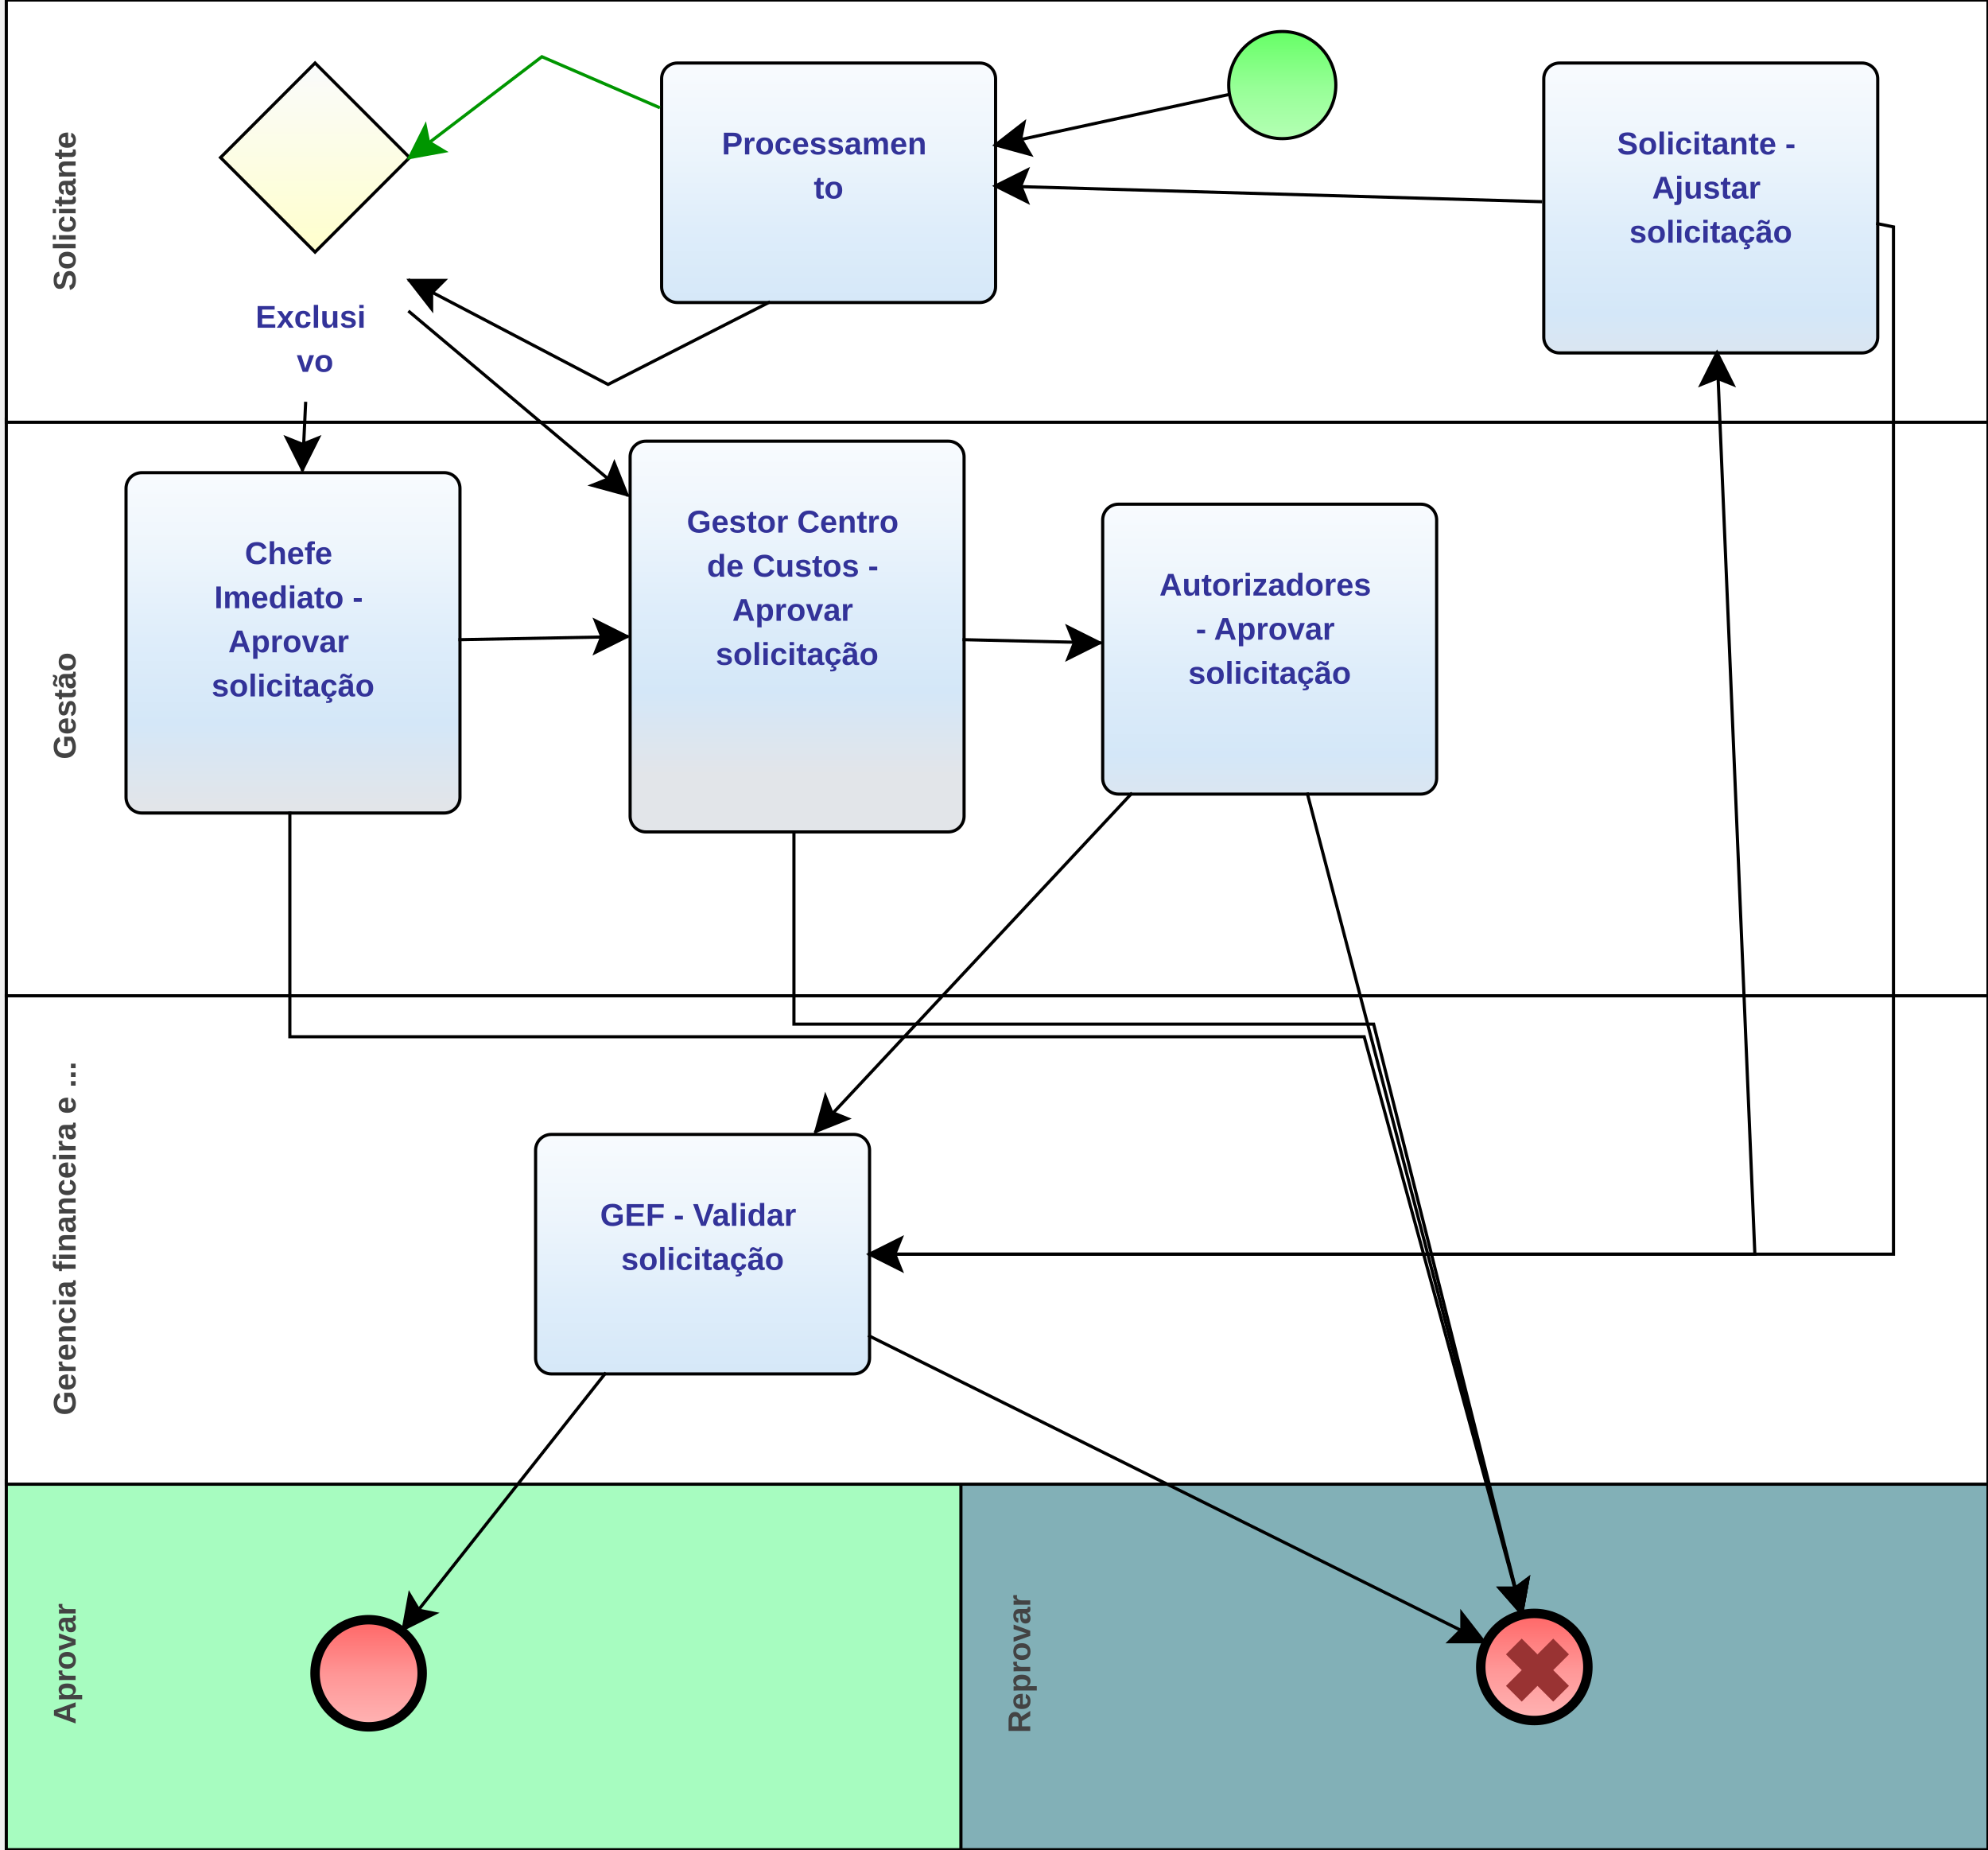
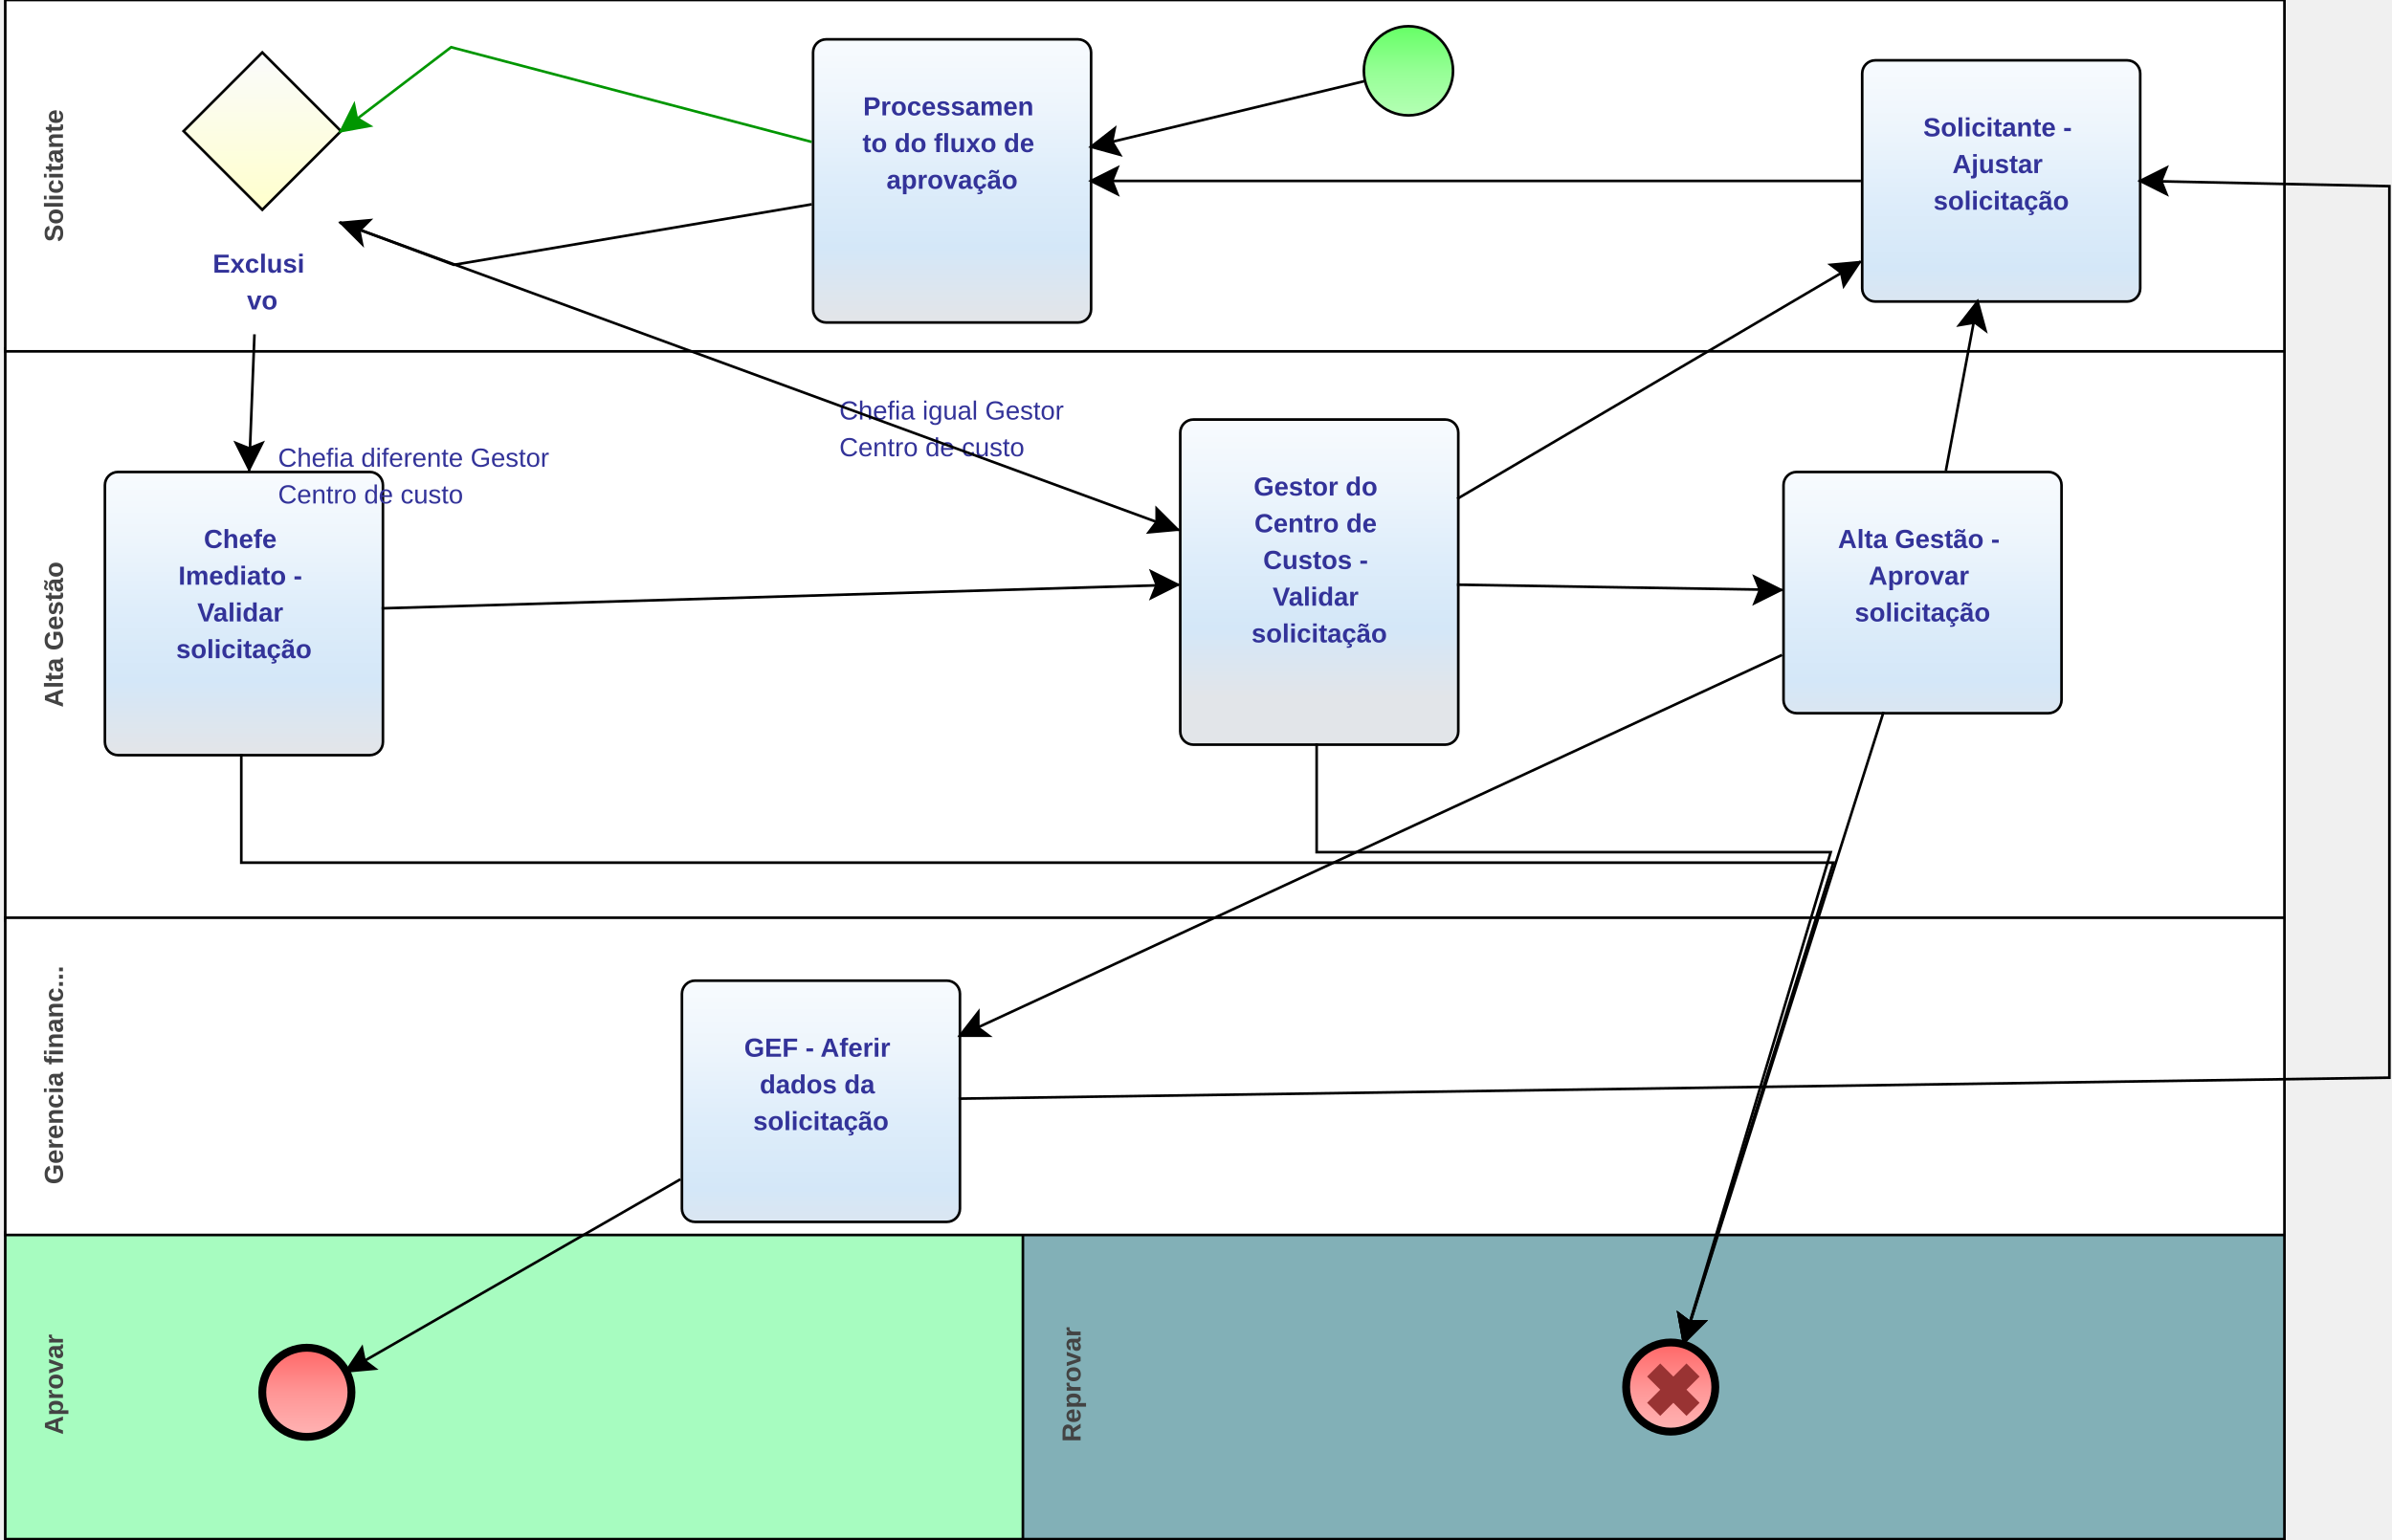
- <svg xmlns="http://www.w3.org/2000/svg" xmlns:xlink="http://www.w3.org/1999/xlink" style="stroke-dasharray:none; shape-rendering:auto; font-family:'Arial'; text-rendering:auto; fill-opacity:1; color-interpolation:auto; color-rendering:auto; font-size:12; fill:black; stroke:black; image-rendering:auto; stroke-miterlimit:10; stroke-linecap:square; stroke-linejoin:miter; font-style:normal; stroke-width:1; stroke-dashoffset:0; font-weight:normal; stroke-opacity:1;" contentScriptType="text/ecmascript" preserveAspectRatio="xMidYMid meet" zoomAndPan="magnify" version="1.0" contentStyleType="text/css" xml:xlink="http://www.w3.org/1999/xlink" width="631" height="587">
-   <rect x="2" y="133" width="629" height="183" ry="0" rx="0" style="stroke:#000000; fill:#FFFFFF" />
+ <svg xmlns="http://www.w3.org/2000/svg" xmlns:xlink="http://www.w3.org/1999/xlink" style="stroke-dasharray:none; shape-rendering:auto; font-family:'Arial'; text-rendering:auto; fill-opacity:1; color-interpolation:auto; color-rendering:auto; font-size:12; fill:black; stroke:black; image-rendering:auto; stroke-miterlimit:10; stroke-linecap:square; stroke-linejoin:miter; font-style:normal; stroke-width:1; stroke-dashoffset:0; font-weight:normal; stroke-opacity:1;" contentScriptType="text/ecmascript" preserveAspectRatio="xMidYMid meet" zoomAndPan="magnify" version="1.0" contentStyleType="text/css" xml:xlink="http://www.w3.org/1999/xlink" width="912" height="587">
+   <rect x="2" y="133" width="869" height="218" ry="0" rx="0" style="stroke:#000000; fill:#FFFFFF" />
  <g componentSequence="1">
-     <text x="-224" y="10" transform="rotate(270)" text-anchor="middle" style="font-weight:bold;font-size:10px;stroke:none; fill:#434343">
-       <tspan dy="14" x="-224">Gestão</tspan>
-     </text>
-   </g>
-   <rect x="2" y="470" width="304" height="117" ry="0" rx="0" style="stroke:#000000; fill:#A7FCC0" />
+     <text x="-242" y="10" transform="rotate(270)" text-anchor="middle" style="font-weight:bold;font-size:10px;stroke:none; fill:#434343">
+       <tspan dy="14" x="-242">Alta Gestão</tspan>
+     </text>
+   </g>
+   <rect x="2" y="470" width="389" height="117" ry="0" rx="0" style="stroke:#000000; fill:#A7FCC0" />
  <g componentSequence="3">
    <text x="-528" y="10" transform="rotate(270)" text-anchor="middle" style="font-weight:bold;font-size:10px;stroke:none; fill:#434343">
      <tspan dy="14" x="-528">Aprovar</tspan>
    </text>
  </g>
-   <rect x="305" y="470" width="326" height="117" ry="0" rx="0" style="stroke:#000000; fill:#82B0B7" />
+   <rect x="390" y="470" width="481" height="117" ry="0" rx="0" style="stroke:#000000; fill:#82B0B7" />
  <g componentSequence="5">
-     <text x="-528" y="313" transform="rotate(270)" text-anchor="middle" style="font-weight:bold;font-size:10px;stroke:none; fill:#434343">
+     <text x="-528" y="398" transform="rotate(270)" text-anchor="middle" style="font-weight:bold;font-size:10px;stroke:none; fill:#434343">
      <tspan dy="14" x="-528">Reprovar</tspan>
    </text>
  </g>
-   <rect x="2" y="316" width="629" height="155" ry="0" rx="0" style="stroke:#000000; fill:#FFFFFF" />
+   <rect x="2" y="350" width="869" height="121" ry="0" rx="0" style="stroke:#000000; fill:#FFFFFF" />
  <g componentSequence="2">
-     <text x="-393" y="10" transform="rotate(270)" text-anchor="middle" style="font-weight:bold;font-size:10px;stroke:none; fill:#434343">
-       <tspan dy="14" x="-393">Gerencia financeira e ...</tspan>
-     </text>
-   </g>
-   <rect x="2" y="0" width="629" height="134" ry="0" rx="0" style="stroke:#000000; fill:#FFFFFF" />
+     <text x="-410" y="10" transform="rotate(270)" text-anchor="middle" style="font-weight:bold;font-size:10px;stroke:none; fill:#434343">
+       <tspan dy="14" x="-410">Gerencia financ...</tspan>
+     </text>
+   </g>
+   <rect x="2" y="0" width="869" height="134" ry="0" rx="0" style="stroke:#000000; fill:#FFFFFF" />
  <g componentSequence="4">
    <text x="-67" y="10" transform="rotate(270)" text-anchor="middle" style="font-weight:bold;font-size:10px;stroke:none; fill:#434343">
      <tspan dy="14" x="-67">Solicitante</tspan>
    </text>
  </g>
  <g sequence="2">
-     <ellipse cx="407" cy="27" rx="17" ry="17" stroke-width="1" style="fill:url(#linearGradient66FF6696FF96B6FFB6_391350064);" stroke="336633" />
+     <ellipse cx="537" cy="27" rx="17" ry="17" stroke-width="1" style="fill:url(#linearGradient66FF6696FF96B6FFB6_705351019);" stroke="336633" />
  </g>
  <g sequence="8">
-     <ellipse cx="117" cy="531" rx="17" ry="17" stroke-width="3" style="fill:url(#linearGradientFF6666FF9696FFB6B6_429161386);" stroke="993333" />
+     <ellipse cx="117" cy="531" rx="17" ry="17" stroke-width="3" style="fill:url(#linearGradientFF6666FF9696FFB6B6_617424474);" stroke="993333" />
  </g>
  <g sequence="116">
-     <rect x="40" y="150" width="106" height="108" ry="5" rx="5" style="fill:url(#linearGradientF8FBFEEDF5FCDEEDFAD4E7F8E2E5E9_497806400);" stroke="191970" />
+     <rect x="40" y="180" width="106" height="108" ry="5" rx="5" style="fill:url(#linearGradientF8FBFEEDF5FCDEEDFAD4E7F8E2E5E9_552773147);" stroke="191970" />
  </g>
  <g componentSequence="116">
-     <text x="93" y="165" text-anchor="middle" style="font-weight:bold;font-size:10px;stroke:none; fill:#333399">
+     <text x="93" y="195" text-anchor="middle" style="font-weight:bold;font-size:10px;stroke:none; fill:#333399">
      <tspan dy="14" x="93">Chefe</tspan>
      <tspan dy="14" x="93">Imediato -</tspan>
-       <tspan dy="14" x="93">Aprovar</tspan>
+       <tspan dy="14" x="93">Validar</tspan>
      <tspan dy="14" x="93">solicitação</tspan>
    </text>
  </g>
  <g sequence="134">
-     <ellipse cx="487" cy="529" rx="17" ry="17" stroke-width="3" style="fill:url(#linearGradientFF6666FF9696FFB6B6_1487499665);" stroke="993333" />
+     <ellipse cx="637" cy="529" rx="17" ry="17" stroke-width="3" style="fill:url(#linearGradientFF6666FF9696FFB6B6_1710238817);" stroke="993333" />
  </g>
  <g sequence="134">
-     <polygon points=" 478 525 483 520 488 525 493 520 498 525 493 530 498 535 493 540 488 535 483 540 478 535 483 530" style="stroke:none; fill:#993333" />
+     <polygon points=" 628 525 633 520 638 525 643 520 648 525 643 530 648 535 643 540 638 535 633 540 628 535 633 530" style="stroke:none; fill:#993333" />
  </g>
  <g sequence="145">
-     <rect x="200" y="140" width="106" height="124" ry="5" rx="5" style="fill:url(#linearGradientF8FBFEEDF5FCDEEDFAD4E7F8E2E5E9_1397229491);" stroke="191970" />
+     <rect x="450" y="160" width="106" height="124" ry="5" rx="5" style="fill:url(#linearGradientF8FBFEEDF5FCDEEDFAD4E7F8E2E5E9_426628129);" stroke="191970" />
  </g>
  <g componentSequence="145">
-     <text x="253" y="155" text-anchor="middle" style="font-weight:bold;font-size:10px;stroke:none; fill:#333399">
-       <tspan dy="14" x="253">Gestor Centro</tspan>
-       <tspan dy="14" x="253">de Custos -</tspan>
-       <tspan dy="14" x="253">Aprovar</tspan>
-       <tspan dy="14" x="253">solicitação</tspan>
+     <text x="503" y="175" text-anchor="middle" style="font-weight:bold;font-size:10px;stroke:none; fill:#333399">
+       <tspan dy="14" x="503">Gestor do</tspan>
+       <tspan dy="14" x="503">Centro de</tspan>
+       <tspan dy="14" x="503">Custos -</tspan>
+       <tspan dy="14" x="503">Validar</tspan>
+       <tspan dy="14" x="503">solicitação</tspan>
    </text>
  </g>
  <g sequence="161">
-     <rect x="170" y="360" width="106" height="76" ry="5" rx="5" style="fill:url(#linearGradientF8FBFEEDF5FCDEEDFAD4E7F8E2E5E9_1765502811);" stroke="191970" />
+     <rect x="260" y="374" width="106" height="92" ry="5" rx="5" style="fill:url(#linearGradientF8FBFEEDF5FCDEEDFAD4E7F8E2E5E9_1423953568);" stroke="191970" />
  </g>
  <g componentSequence="161">
-     <text x="223" y="375" text-anchor="middle" style="font-weight:bold;font-size:10px;stroke:none; fill:#333399">
-       <tspan dy="14" x="223">GEF - Validar</tspan>
-       <tspan dy="14" x="223">solicitação</tspan>
+     <text x="313" y="389" text-anchor="middle" style="font-weight:bold;font-size:10px;stroke:none; fill:#333399">
+       <tspan dy="14" x="313">GEF - Aferir</tspan>
+       <tspan dy="14" x="313">dados da</tspan>
+       <tspan dy="14" x="313">solicitação</tspan>
    </text>
  </g>
  <g sequence="168">
-     <polygon points=" 70 50 100 20 130 50 100 80 70 50" style="fill:url(#linearGradientFAFBFCFFFFCC_724584400);" stroke="000000" />
+     <polygon points=" 70 50 100 20 130 50 100 80 70 50" style="fill:url(#linearGradientFAFBFCFFFFCC_1638426718);" stroke="000000" />
  </g>
  <g componentSequence="168">
    <text x="100" y="90" text-anchor="middle" style="font-weight:bold;font-size:10px;stroke:none; fill:#333399">
      <tspan dy="14" x="100">Exclusi</tspan>
      <tspan dy="14" x="100">vo</tspan>
    </text>
  </g>
  <g sequence="172">
-     <rect x="210" y="20" width="106" height="76" ry="5" rx="5" style="fill:url(#linearGradientF8FBFEEDF5FCDEEDFAD4E7F8E2E5E9_948342494);" stroke="191970" />
+     <rect x="310" y="15" width="106" height="108" ry="5" rx="5" style="fill:url(#linearGradientF8FBFEEDF5FCDEEDFAD4E7F8E2E5E9_98554670);" stroke="191970" />
  </g>
  <g componentSequence="172">
-     <text x="263" y="35" text-anchor="middle" style="font-weight:bold;font-size:10px;stroke:none; fill:#333399">
-       <tspan dy="14" x="263">Processamen</tspan>
-       <tspan dy="14" x="263">to</tspan>
+     <text x="363" y="30" text-anchor="middle" style="font-weight:bold;font-size:10px;stroke:none; fill:#333399">
+       <tspan dy="14" x="363">Processamen</tspan>
+       <tspan dy="14" x="363">to do fluxo de</tspan>
+       <tspan dy="14" x="363">aprovação</tspan>
    </text>
  </g>
  <g sequence="174">
-     <rect x="350" y="160" width="106" height="92" ry="5" rx="5" style="fill:url(#linearGradientF8FBFEEDF5FCDEEDFAD4E7F8E2E5E9_736125922);" stroke="191970" />
+     <rect x="680" y="180" width="106" height="92" ry="5" rx="5" style="fill:url(#linearGradientF8FBFEEDF5FCDEEDFAD4E7F8E2E5E9_1927598952);" stroke="191970" />
  </g>
  <g componentSequence="174">
-     <text x="403" y="175" text-anchor="middle" style="font-weight:bold;font-size:10px;stroke:none; fill:#333399">
-       <tspan dy="14" x="403">Autorizadores</tspan>
-       <tspan dy="14" x="403">- Aprovar</tspan>
-       <tspan dy="14" x="403">solicitação</tspan>
+     <text x="733" y="195" text-anchor="middle" style="font-weight:bold;font-size:10px;stroke:none; fill:#333399">
+       <tspan dy="14" x="733">Alta Gestão -</tspan>
+       <tspan dy="14" x="733">Aprovar</tspan>
+       <tspan dy="14" x="733">solicitação</tspan>
    </text>
  </g>
  <g sequence="180">
-     <rect x="490" y="20" width="106" height="92" ry="5" rx="5" style="fill:url(#linearGradientF8FBFEEDF5FCDEEDFAD4E7F8E2E5E9_420712562);" stroke="191970" />
+     <rect x="710" y="23" width="106" height="92" ry="5" rx="5" style="fill:url(#linearGradientF8FBFEEDF5FCDEEDFAD4E7F8E2E5E9_1482996058);" stroke="191970" />
  </g>
  <g componentSequence="180">
-     <text x="543" y="35" text-anchor="middle" style="font-weight:bold;font-size:10px;stroke:none; fill:#333399">
-       <tspan dy="14" x="543">Solicitante -</tspan>
-       <tspan dy="14" x="543">Ajustar</tspan>
-       <tspan dy="14" x="543">solicitação</tspan>
+     <text x="763" y="38" text-anchor="middle" style="font-weight:bold;font-size:10px;stroke:none; fill:#333399">
+       <tspan dy="14" x="763">Solicitante -</tspan>
+       <tspan dy="14" x="763">Ajustar</tspan>
+       <tspan dy="14" x="763">solicitação</tspan>
    </text>
  </g>
  <g componentSequence="146">
-     <text x="183" y="203" style="font-size:10px;font-weight:none;stroke:none; fill:#333399" text-anchor="left" />
+     <text x="308" y="228" style="font-size:10px;font-weight:none;stroke:none; fill:#333399" text-anchor="left" />
  </g>
  <g componentSequence="163">
-     <text x="172" y="475" style="font-size:10px;font-weight:none;stroke:none; fill:#333399" text-anchor="left" />
-   </g>
-   <g componentSequence="164">
-     <text x="383" y="472" style="font-size:10px;font-weight:none;stroke:none; fill:#333399" text-anchor="left" />
+     <text x="207" y="486" style="font-size:10px;font-weight:none;stroke:none; fill:#333399" text-anchor="left" />
  </g>
  <g componentSequence="166">
-     <text x="363" y="39" style="font-size:10px;font-weight:none;stroke:none; fill:#333399" text-anchor="left" />
+     <text x="478" y="44" style="font-size:10px;font-weight:none;stroke:none; fill:#333399" text-anchor="left" />
  </g>
  <g componentSequence="169">
-     <text x="197" y="119" style="font-size:10px;font-weight:none;stroke:none; fill:#333399" text-anchor="left" />
+     <text x="228" y="93" style="font-size:10px;font-weight:none;stroke:none; fill:#333399" text-anchor="left" />
  </g>
  <g componentSequence="170">
-     <text x="175" y="128" style="font-size:10px;font-weight:none;stroke:none; fill:#333399" text-anchor="left" />
+     <text x="320" y="146" style="font-size:10px;font-weight:none;stroke:none; fill:#333399" text-anchor="left">
+       <tspan dy="14" x="320">Chefia igual Gestor</tspan>
+       <tspan dy="14" x="320">Centro de custo</tspan>
+     </text>
  </g>
  <g componentSequence="171">
-     <text x="107" y="139" style="font-size:10px;font-weight:none;stroke:none; fill:#333399" text-anchor="left" />
+     <text x="106" y="164" style="font-size:10px;font-weight:none;stroke:none; fill:#333399" text-anchor="left">
+       <tspan dy="14" x="106">Chefia diferente Gestor</tspan>
+       <tspan dy="14" x="106">Centro de custo</tspan>
+     </text>
  </g>
  <g componentSequence="173">
-     <text x="177" y="22" style="font-size:10px;font-weight:none;stroke:none; fill:#333399" text-anchor="left" />
+     <text x="225" y="29" style="font-size:10px;font-weight:none;stroke:none; fill:#333399" text-anchor="left" />
  </g>
  <g componentSequence="175">
-     <text x="338" y="204" style="font-size:10px;font-weight:none;stroke:none; fill:#333399" text-anchor="left" />
+     <text x="628" y="224" style="font-size:10px;font-weight:none;stroke:none; fill:#333399" text-anchor="left" />
  </g>
  <g componentSequence="176">
-     <text x="319" y="306" style="font-size:10px;font-weight:none;stroke:none; fill:#333399" text-anchor="left" />
+     <text x="533" y="323" style="font-size:10px;font-weight:none;stroke:none; fill:#333399" text-anchor="left" />
  </g>
  <g componentSequence="177">
-     <text x="331" y="329" style="font-size:10px;font-weight:none;stroke:none; fill:#333399" text-anchor="left" />
+     <text x="480" y="329" style="font-size:10px;font-weight:none;stroke:none; fill:#333399" text-anchor="left" />
  </g>
  <g componentSequence="178">
-     <text x="419" y="325" style="font-size:10px;font-weight:none;stroke:none; fill:#333399" text-anchor="left" />
+     <text x="687" y="325" style="font-size:10px;font-weight:none;stroke:none; fill:#333399" text-anchor="left" />
  </g>
  <g componentSequence="179">
-     <text x="459" y="382" style="font-size:10px;font-weight:none;stroke:none; fill:#333399" text-anchor="left" />
+     <text x="691" y="392" style="font-size:10px;font-weight:none;stroke:none; fill:#333399" text-anchor="left" />
  </g>
  <g componentSequence="181">
-     <text x="567" y="395" style="font-size:10px;font-weight:none;stroke:none; fill:#333399" text-anchor="left" />
-   </g>
-   <g componentSequence="183">
-     <text x="611" y="395" style="font-size:10px;font-weight:none;stroke:none; fill:#333399" text-anchor="left" />
+     <text x="866" y="412" style="font-size:10px;font-weight:none;stroke:none; fill:#333399" text-anchor="left" />
  </g>
  <g componentSequence="184">
-     <text x="413" y="62" style="font-size:10px;font-weight:none;stroke:none; fill:#333399" text-anchor="left" />
-   </g>
-   <path style="fill:none; stroke:#000000;stroke-width:1" d="M390.0 30.0 L316.0 46.0" />
-   <polygon style="fill:#000000; stroke:#000000;" points=" 327 49 316 46 325 39 324 44" />
-   <path style="fill:none; stroke:#000000;stroke-width:1" d="M192.0 436.0 L128.0 517.0" />
-   <polygon style="fill:#000000; stroke:#000000;" points=" 138 512 128 517 130 506 133 511" />
-   <path style="fill:none; stroke:#000000;stroke-width:1" d="M146.0 203.0 L199.0 202.0" />
-   <polygon style="fill:#000000; stroke:#000000;" points=" 189 197 199 202 189 207 191 202" />
-   <path style="fill:none; stroke:#000000;stroke-width:1" d="M92.0 258.0 L92.0 329.0 L433.0 329.0 L483.0 512.0" />
-   <polygon style="fill:#000000; stroke:#000000;" points=" 485 501 483 512 476 504 481 504" />
-   <path style="fill:none; stroke:#000000;stroke-width:1" d="M97.0 128.0 L96.0 149.0" />
-   <polygon style="fill:#000000; stroke:#000000;" points=" 101 139 96 149 91 139 96 141" />
-   <path style="fill:none; stroke:#000000;stroke-width:1" d="M276.0 424.0 L471.0 521.0" />
-   <polygon style="fill:#000000; stroke:#000000;" points=" 464 512 471 521 460 521 464 517" />
-   <path style="fill:none; stroke:#000000;stroke-width:1" d="M252.0 264.0 L252.0 325.0 L436.0 325.0 L483.0 512.0" />
-   <polygon style="fill:#000000; stroke:#000000;" points=" 485 501 483 512 476 504 481 504" />
-   <path style="fill:none; stroke:#000000;stroke-width:1" d="M415.0 252.0 L483.0 512.0" />
-   <polygon style="fill:#000000; stroke:#000000;" points=" 485 501 483 512 476 504 481 504" />
-   <path style="fill:none; stroke:#000000;stroke-width:1" d="M306.0 203.0 L349.0 204.0" />
-   <polygon style="fill:#000000; stroke:#000000;" points=" 339 199 349 204 339 209 341 204" />
-   <path style="fill:none; stroke:#000000;stroke-width:1" d="M130.0 99.0 L199.0 157.0" />
-   <polygon style="fill:#000000; stroke:#000000;" points=" 195 147 199 157 188 154 193 152" />
-   <path style="fill:none; stroke:#000000;stroke-width:1" d="M276.0 398.0 L557.0 398.0 L545.0 112.0" />
-   <polygon style="fill:#000000; stroke:#000000;" points=" 540 122 545 112 550 122 545 120" />
-   <path style="fill:none; stroke:#000000;stroke-width:1" d="M359.0 252.0 L259.0 359.0" />
-   <polygon style="fill:#000000; stroke:#000000;" points=" 269 355 259 359 262 348 264 353" />
-   <path style="fill:none; stroke:#000000;stroke-width:1" d="M596.0 71.0 L601.0 72.0 L601.0 398.0 L276.0 398.0" />
-   <polygon style="fill:#000000; stroke:#000000;" points=" 286 403 276 398 286 393 284 398" />
-   <path style="fill:none; stroke:#000000;stroke-width:1" d="M244.0 96.0 L244.0 96.0 L193.0 122.0 L130.0 89.0" />
-   <polygon style="fill:#000000; stroke:#000000;" points=" 137 98 130 89 141 89 137 93" />
-   <path style="fill:none; stroke:#009600;stroke-width:1" d="M209.0 34.0 L172.0 18.0 L130.0 50.0" />
+     <text x="573" y="69" style="font-size:10px;font-weight:none;stroke:none; fill:#333399" text-anchor="left" />
+   </g>
+   <g componentSequence="185">
+     <text x="643" y="145" style="font-size:10px;font-weight:none;stroke:none; fill:#333399" text-anchor="left" />
+   </g>
+   <g componentSequence="186">
+     <text x="758" y="147" style="font-size:10px;font-weight:none;stroke:none; fill:#333399" text-anchor="left" />
+   </g>
+   <path style="fill:none; stroke:#000000;stroke-width:1" d="M520.0 31.0 L416.0 56.0" />
+   <polygon style="fill:#000000; stroke:#000000;" points=" 427 59 416 56 425 49 424 54" />
+   <path style="fill:none; stroke:#000000;stroke-width:1" d="M259.0 450.0 L132.0 523.0" />
+   <polygon style="fill:#000000; stroke:#000000;" points=" 143 522 132 523 138 514 139 519" />
+   <path style="fill:none; stroke:#000000;stroke-width:1" d="M146.0 232.0 L449.0 223.0" />
+   <polygon style="fill:#000000; stroke:#000000;" points=" 439 218 449 223 439 228 441 223" />
+   <path style="fill:none; stroke:#000000;stroke-width:1" d="M92.0 288.0 L92.0 329.0 L699.0 329.0 L642.0 512.0" />
+   <polygon style="fill:#000000; stroke:#000000;" points=" 650 504 642 512 640 501 644 504" />
+   <path style="fill:none; stroke:#000000;stroke-width:1" d="M97.0 128.0 L95.0 179.0" />
+   <polygon style="fill:#000000; stroke:#000000;" points=" 100 169 95 179 90 169 95 171" />
+   <path style="fill:none; stroke:#000000;stroke-width:1" d="M502.0 284.0 L502.0 325.0 L698.0 325.0 L642.0 512.0" />
+   <polygon style="fill:#000000; stroke:#000000;" points=" 650 504 642 512 640 501 644 504" />
+   <path style="fill:none; stroke:#000000;stroke-width:1" d="M718.0 272.0 L642.0 512.0" />
+   <polygon style="fill:#000000; stroke:#000000;" points=" 650 504 642 512 640 501 644 504" />
+   <path style="fill:none; stroke:#000000;stroke-width:1" d="M556.0 223.0 L679.0 225.0" />
+   <polygon style="fill:#000000; stroke:#000000;" points=" 669 220 679 225 669 230 671 225" />
+   <path style="fill:none; stroke:#000000;stroke-width:1" d="M556.0 190.0 L709.0 100.0" />
+   <polygon style="fill:#000000; stroke:#000000;" points=" 698 101 709 100 703 109 702 104" />
+   <path style="fill:none; stroke:#000000;stroke-width:1" d="M130.0 85.0 L449.0 202.0" />
+   <polygon style="fill:#000000; stroke:#000000;" points=" 441 194 449 202 438 203 441 199" />
+   <path style="fill:none; stroke:#000000;stroke-width:1" d="M366.0 419.0 L911.0 411.0 L911.0 71.0 L816.0 69.0" />
+   <polygon style="fill:#000000; stroke:#000000;" points=" 826 74 816 69 826 64 824 69" />
+   <path style="fill:none; stroke:#000000;stroke-width:1" d="M679.0 250.0 L366.0 395.0" />
+   <polygon style="fill:#000000; stroke:#000000;" points=" 377 395 366 395 373 386 373 392" />
+   <path style="fill:none; stroke:#000000;stroke-width:1" d="M309.0 78.0 L173.0 101.0 L130.0 85.0" />
+   <polygon style="fill:#000000; stroke:#000000;" points=" 138 93 130 85 141 84 137 88" />
+   <path style="fill:none; stroke:#009600;stroke-width:1" d="M309.0 54.0 L172.0 18.0 L130.0 50.0" />
  <polygon style="fill:#009600; stroke:#009600;" points=" 141 48 130 50 135 40 136 45" />
-   <path style="fill:none; stroke:#000000;stroke-width:1" d="M489.0 64.0 L316.0 59.0" />
-   <polygon style="fill:#000000; stroke:#000000;" points=" 326 64 316 59 326 54 324 59" />
+   <path style="fill:none; stroke:#000000;stroke-width:1" d="M709.0 69.0 L416.0 69.0" />
+   <polygon style="fill:#000000; stroke:#000000;" points=" 426 74 416 69 426 64 424 69" />
+   <path style="fill:none; stroke:#000000;stroke-width:1" d="M742.0 179.0 L754.0 115.0" />
+   <polygon style="fill:#000000; stroke:#000000;" points=" 747 124 754 115 757 126 753 123" />
  <defs>
-     <linearGradient xlink:href="#linearGradient66FF6696FF96B6FFB6" id="linearGradient66FF6696FF96B6FFB6_391350064" x1="0" y1="10.0" x2="0" y2="45.0" gradientUnits="userSpaceOnUse" xlink:type="simple" xlink:actuate="onLoad" xlink:show="other" />
+     <linearGradient xlink:href="#linearGradient66FF6696FF96B6FFB6" id="linearGradient66FF6696FF96B6FFB6_705351019" x1="0" y1="10.0" x2="0" y2="45.0" gradientUnits="userSpaceOnUse" xlink:type="simple" xlink:actuate="onLoad" xlink:show="other" />
    <linearGradient id="linearGradient66FF6696FF96B6FFB6">
      <stop style="stop-color:#66FF66;stop-opacity:1;" offset="0.0" id="stop66FF66" />
      <stop style="stop-color:#96FF96;stop-opacity:1;" offset="0.5" id="stop96FF96" />
      <stop style="stop-color:#B6FFB6;stop-opacity:1;" offset="1.0" id="stopB6FFB6" />
    </linearGradient>
-     <linearGradient xlink:href="#linearGradientFF6666FF9696FFB6B6" id="linearGradientFF6666FF9696FFB6B6_429161386" x1="0" y1="514.0" x2="0" y2="549.0" gradientUnits="userSpaceOnUse" xlink:type="simple" xlink:actuate="onLoad" xlink:show="other" />
+     <linearGradient xlink:href="#linearGradientFF6666FF9696FFB6B6" id="linearGradientFF6666FF9696FFB6B6_617424474" x1="0" y1="514.0" x2="0" y2="549.0" gradientUnits="userSpaceOnUse" xlink:type="simple" xlink:actuate="onLoad" xlink:show="other" />
    <linearGradient id="linearGradientFF6666FF9696FFB6B6">
      <stop style="stop-color:#FF6666;stop-opacity:1;" offset="0.0" id="stopFF6666" />
      <stop style="stop-color:#FF9696;stop-opacity:1;" offset="0.5" id="stopFF9696" />
      <stop style="stop-color:#FFB6B6;stop-opacity:1;" offset="1.0" id="stopFFB6B6" />
    </linearGradient>
-     <linearGradient xlink:href="#linearGradientF8FBFEEDF5FCDEEDFAD4E7F8E2E5E9" id="linearGradientF8FBFEEDF5FCDEEDFAD4E7F8E2E5E9_497806400" x1="0" y1="150.0" x2="0" y2="256.0" gradientUnits="userSpaceOnUse" xlink:type="simple" xlink:actuate="onLoad" xlink:show="other" />
+     <linearGradient xlink:href="#linearGradientF8FBFEEDF5FCDEEDFAD4E7F8E2E5E9" id="linearGradientF8FBFEEDF5FCDEEDFAD4E7F8E2E5E9_552773147" x1="0" y1="180.0" x2="0" y2="286.0" gradientUnits="userSpaceOnUse" xlink:type="simple" xlink:actuate="onLoad" xlink:show="other" />
    <linearGradient id="linearGradientF8FBFEEDF5FCDEEDFAD4E7F8E2E5E9">
      <stop style="stop-color:#F8FBFE;stop-opacity:1;" offset="0.0" id="stopF8FBFE" />
      <stop style="stop-color:#EDF5FC;stop-opacity:1;" offset="0.25" id="stopEDF5FC" />
      <stop style="stop-color:#DEEDFA;stop-opacity:1;" offset="0.5" id="stopDEEDFA" />
      <stop style="stop-color:#D4E7F8;stop-opacity:1;" offset="0.75" id="stopD4E7F8" />
      <stop style="stop-color:#E2E5E9;stop-opacity:1;" offset="1.0" id="stopE2E5E9" />
    </linearGradient>
-     <linearGradient xlink:href="#linearGradientFF6666FF9696FFB6B6" id="linearGradientFF6666FF9696FFB6B6_1487499665" x1="0" y1="512.0" x2="0" y2="547.0" gradientUnits="userSpaceOnUse" xlink:type="simple" xlink:actuate="onLoad" xlink:show="other" />
-     <linearGradient xlink:href="#linearGradientF8FBFEEDF5FCDEEDFAD4E7F8E2E5E9" id="linearGradientF8FBFEEDF5FCDEEDFAD4E7F8E2E5E9_1397229491" x1="0" y1="140.0" x2="0" y2="246.0" gradientUnits="userSpaceOnUse" xlink:type="simple" xlink:actuate="onLoad" xlink:show="other" />
-     <linearGradient xlink:href="#linearGradientF8FBFEEDF5FCDEEDFAD4E7F8E2E5E9" id="linearGradientF8FBFEEDF5FCDEEDFAD4E7F8E2E5E9_1765502811" x1="0" y1="360.0" x2="0" y2="466.0" gradientUnits="userSpaceOnUse" xlink:type="simple" xlink:actuate="onLoad" xlink:show="other" />
-     <linearGradient xlink:href="#linearGradientFAFBFCFFFFCC" id="linearGradientFAFBFCFFFFCC_724584400" x1="0" y1="20.0" x2="0" y2="80.0" gradientUnits="userSpaceOnUse" xlink:type="simple" xlink:actuate="onLoad" xlink:show="other" />
+     <linearGradient xlink:href="#linearGradientFF6666FF9696FFB6B6" id="linearGradientFF6666FF9696FFB6B6_1710238817" x1="0" y1="512.0" x2="0" y2="547.0" gradientUnits="userSpaceOnUse" xlink:type="simple" xlink:actuate="onLoad" xlink:show="other" />
+     <linearGradient xlink:href="#linearGradientF8FBFEEDF5FCDEEDFAD4E7F8E2E5E9" id="linearGradientF8FBFEEDF5FCDEEDFAD4E7F8E2E5E9_426628129" x1="0" y1="160.0" x2="0" y2="266.0" gradientUnits="userSpaceOnUse" xlink:type="simple" xlink:actuate="onLoad" xlink:show="other" />
+     <linearGradient xlink:href="#linearGradientF8FBFEEDF5FCDEEDFAD4E7F8E2E5E9" id="linearGradientF8FBFEEDF5FCDEEDFAD4E7F8E2E5E9_1423953568" x1="0" y1="374.0" x2="0" y2="480.0" gradientUnits="userSpaceOnUse" xlink:type="simple" xlink:actuate="onLoad" xlink:show="other" />
+     <linearGradient xlink:href="#linearGradientFAFBFCFFFFCC" id="linearGradientFAFBFCFFFFCC_1638426718" x1="0" y1="20.0" x2="0" y2="80.0" gradientUnits="userSpaceOnUse" xlink:type="simple" xlink:actuate="onLoad" xlink:show="other" />
    <linearGradient id="linearGradientFAFBFCFFFFCC">
      <stop style="stop-color:#FAFBFC;stop-opacity:1;" offset="0.0" id="stopFAFBFC" />
      <stop style="stop-color:#FFFFCC;stop-opacity:1;" offset="1.0" id="stopFFFFCC" />
    </linearGradient>
-     <linearGradient xlink:href="#linearGradientF8FBFEEDF5FCDEEDFAD4E7F8E2E5E9" id="linearGradientF8FBFEEDF5FCDEEDFAD4E7F8E2E5E9_948342494" x1="0" y1="20.0" x2="0" y2="126.0" gradientUnits="userSpaceOnUse" xlink:type="simple" xlink:actuate="onLoad" xlink:show="other" />
-     <linearGradient xlink:href="#linearGradientF8FBFEEDF5FCDEEDFAD4E7F8E2E5E9" id="linearGradientF8FBFEEDF5FCDEEDFAD4E7F8E2E5E9_736125922" x1="0" y1="160.0" x2="0" y2="266.0" gradientUnits="userSpaceOnUse" xlink:type="simple" xlink:actuate="onLoad" xlink:show="other" />
-     <linearGradient xlink:href="#linearGradientF8FBFEEDF5FCDEEDFAD4E7F8E2E5E9" id="linearGradientF8FBFEEDF5FCDEEDFAD4E7F8E2E5E9_420712562" x1="0" y1="20.0" x2="0" y2="126.0" gradientUnits="userSpaceOnUse" xlink:type="simple" xlink:actuate="onLoad" xlink:show="other" />
+     <linearGradient xlink:href="#linearGradientF8FBFEEDF5FCDEEDFAD4E7F8E2E5E9" id="linearGradientF8FBFEEDF5FCDEEDFAD4E7F8E2E5E9_98554670" x1="0" y1="15.0" x2="0" y2="121.0" gradientUnits="userSpaceOnUse" xlink:type="simple" xlink:actuate="onLoad" xlink:show="other" />
+     <linearGradient xlink:href="#linearGradientF8FBFEEDF5FCDEEDFAD4E7F8E2E5E9" id="linearGradientF8FBFEEDF5FCDEEDFAD4E7F8E2E5E9_1927598952" x1="0" y1="180.0" x2="0" y2="286.0" gradientUnits="userSpaceOnUse" xlink:type="simple" xlink:actuate="onLoad" xlink:show="other" />
+     <linearGradient xlink:href="#linearGradientF8FBFEEDF5FCDEEDFAD4E7F8E2E5E9" id="linearGradientF8FBFEEDF5FCDEEDFAD4E7F8E2E5E9_1482996058" x1="0" y1="23.0" x2="0" y2="129.0" gradientUnits="userSpaceOnUse" xlink:type="simple" xlink:actuate="onLoad" xlink:show="other" />
  </defs>
</svg>
